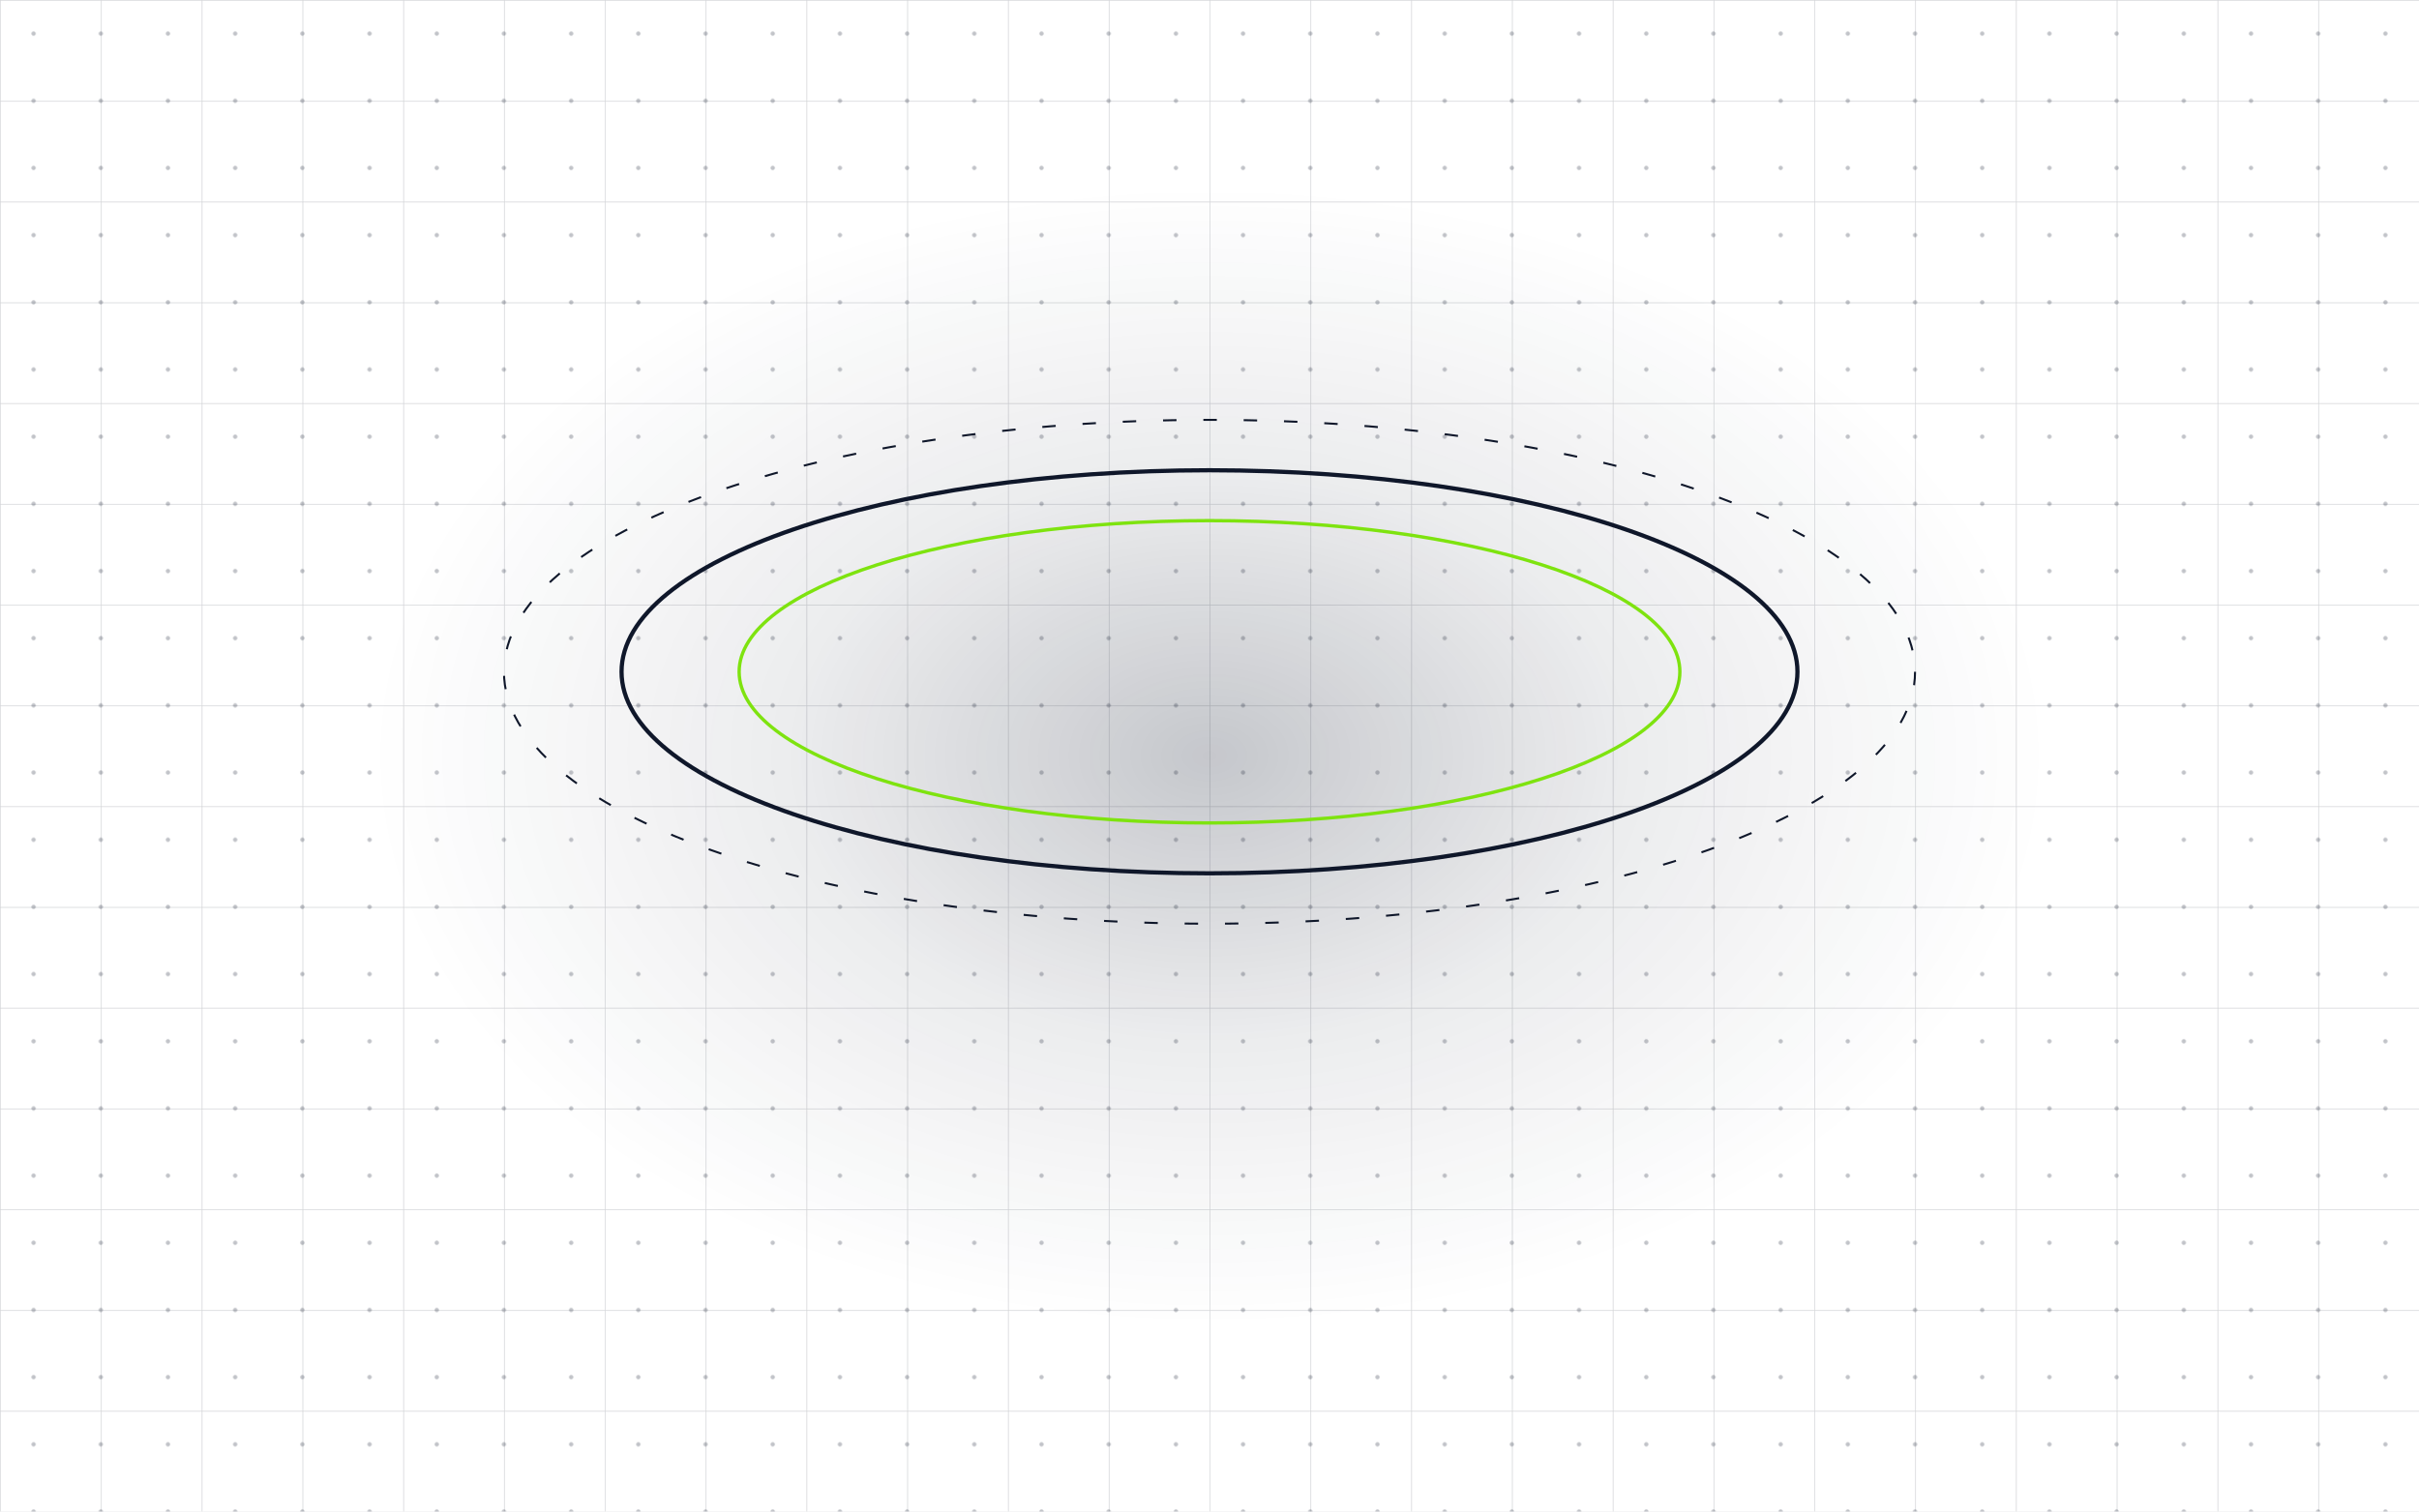
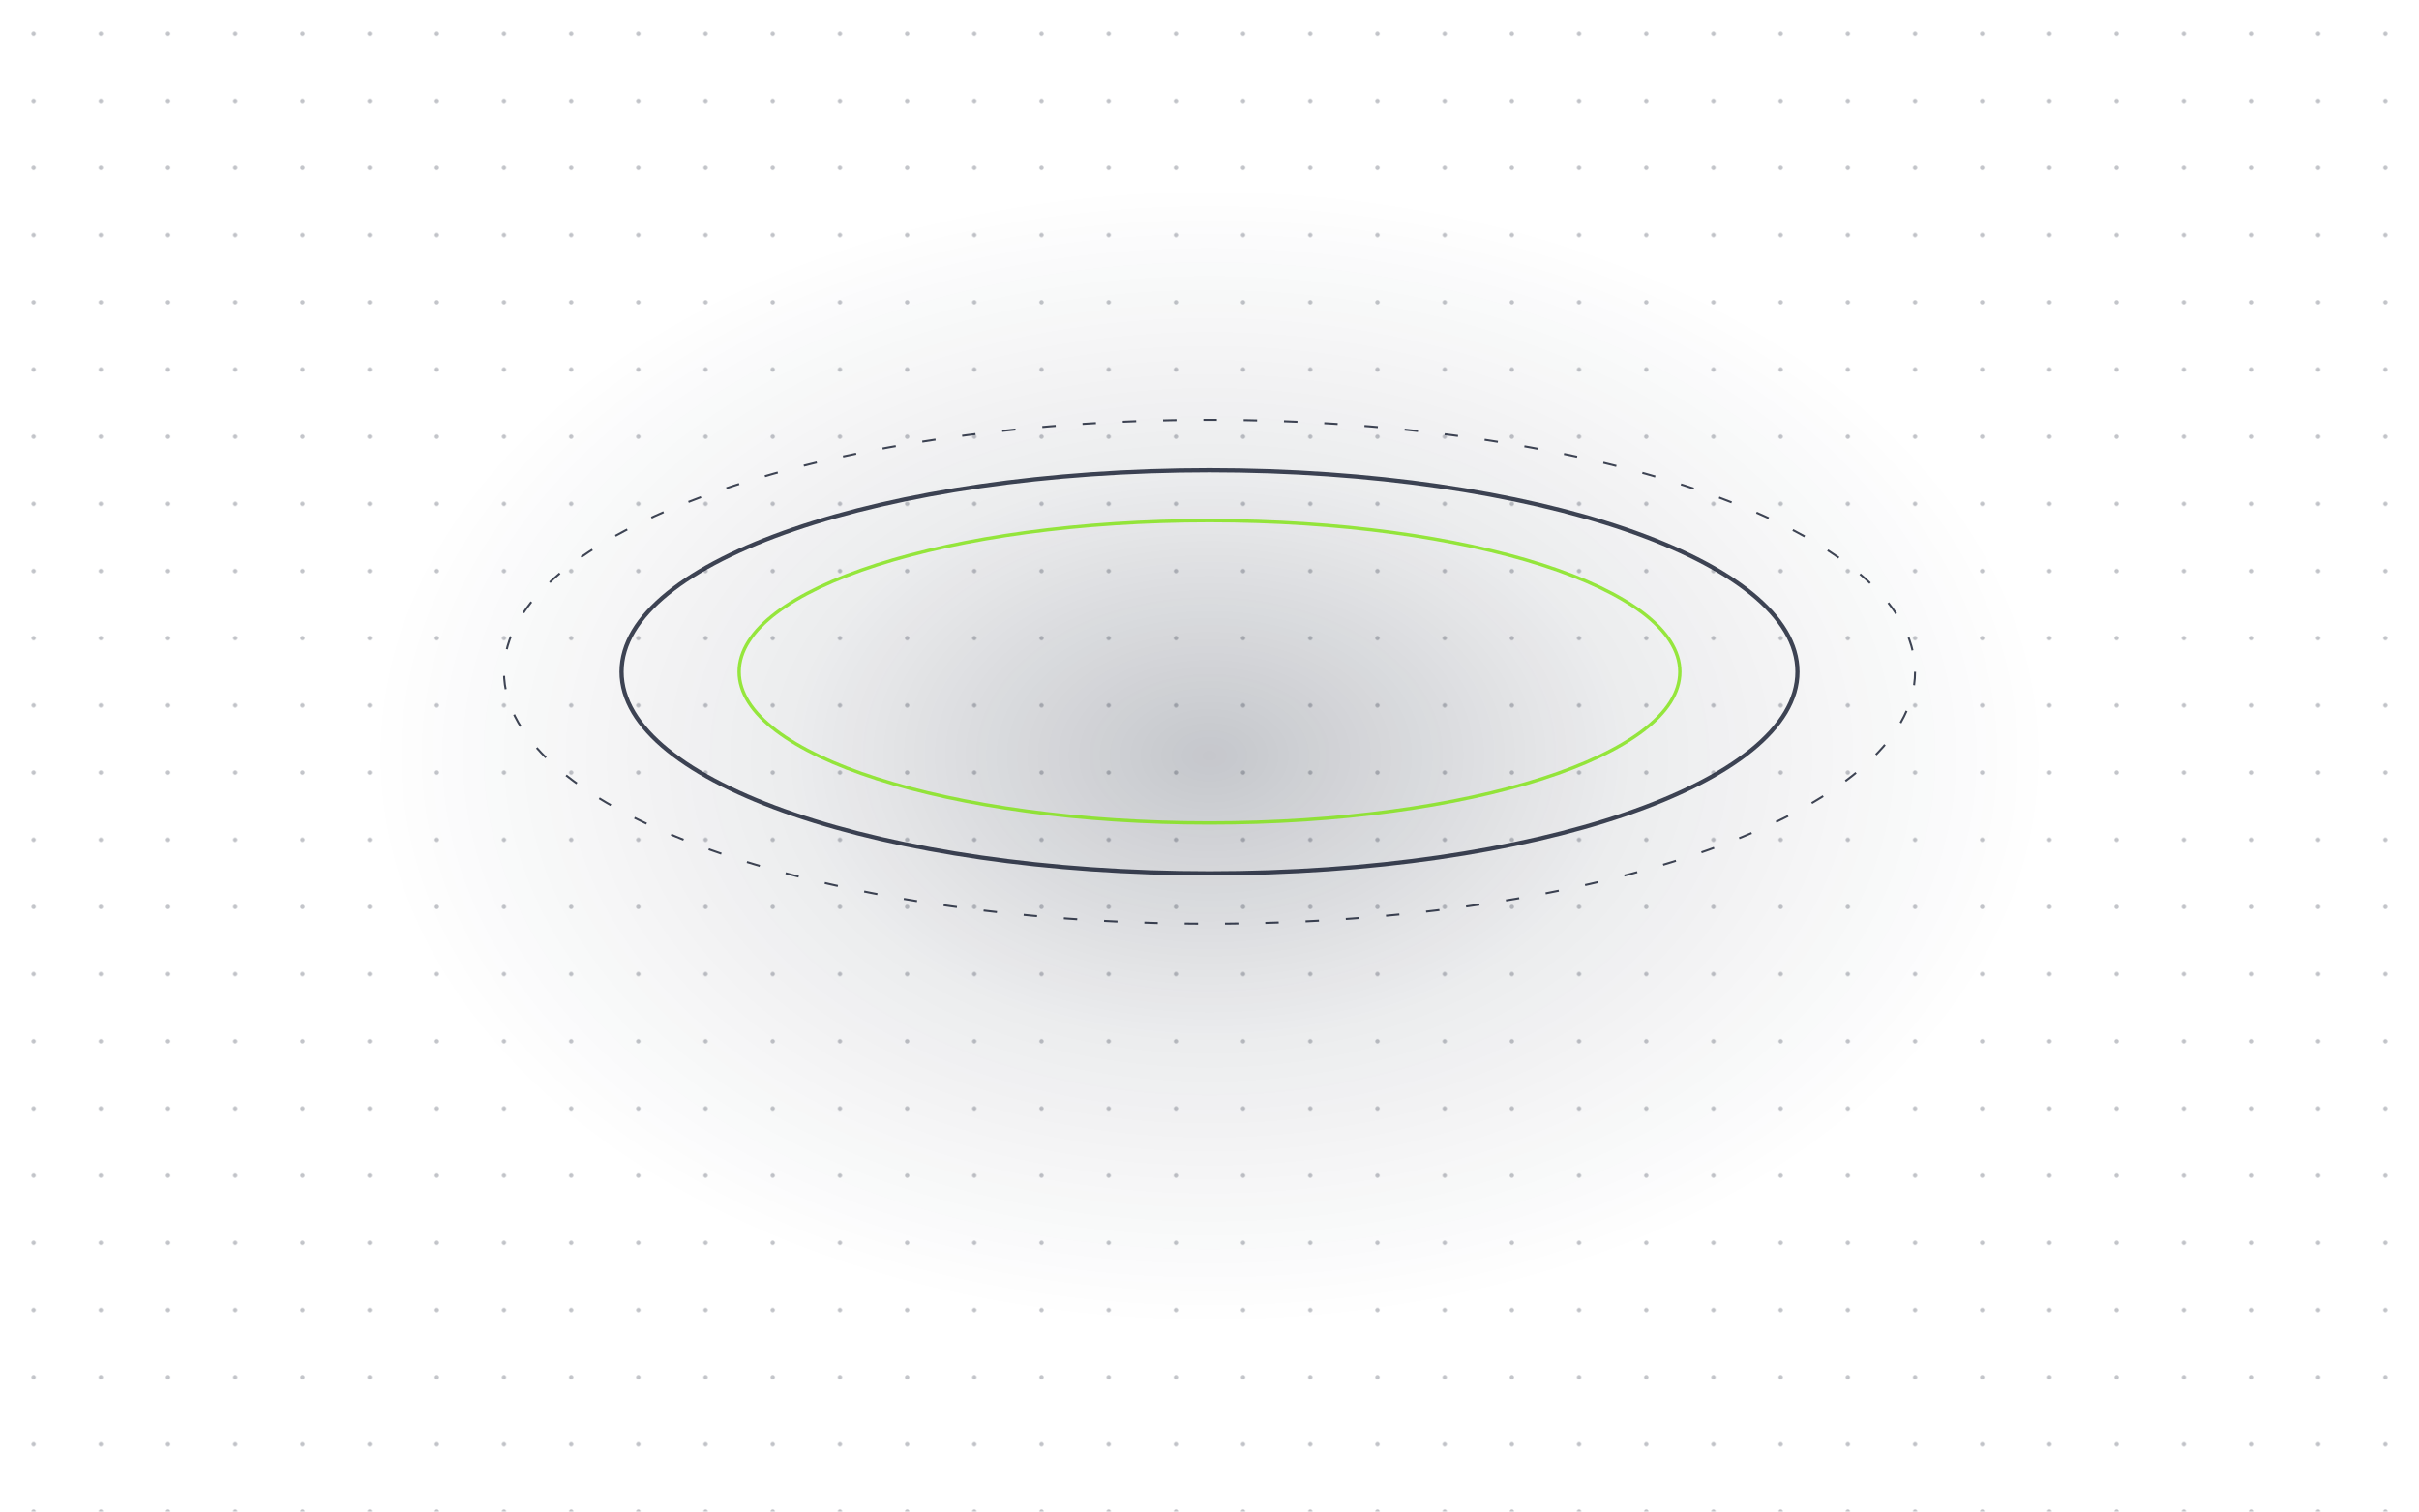
<svg xmlns="http://www.w3.org/2000/svg" viewBox="0 0 1440 900" preserveAspectRatio="xMidYMid slice">
  <defs>
    <radialGradient id="centerGlow" cx="50%" cy="50%" r="45%">
      <stop offset="0%" stop-color="#0f172a" stop-opacity="0.24" />
      <stop offset="50%" stop-color="#0f172a" stop-opacity="0.08" />
      <stop offset="100%" stop-color="#0f172a" stop-opacity="0" />
    </radialGradient>
-     <pattern id="grid" width="60" height="60" patternUnits="userSpaceOnUse">
-       <path d="M 60 0 L 0 0 0 60" fill="none" stroke="#0f172a" stroke-width="0.8" opacity="0.18" />
-     </pattern>
    <pattern id="dots" width="40" height="40" patternUnits="userSpaceOnUse">
      <circle cx="20" cy="20" r="1.3" fill="#0f172a" opacity="0.25" />
    </pattern>
  </defs>
-   <rect width="100%" height="100%" fill="url(#grid)" />
  <rect width="100%" height="100%" fill="url(#dots)" />
  <ellipse cx="720" cy="450" rx="550" ry="380" fill="url(#centerGlow)" />
-   <g opacity="1">
+   <g opacity="0.8">
    <ellipse cx="720" cy="400" rx="350" ry="120" fill="none" stroke="#0f172a" stroke-width="2.5">
      <animateTransform attributeName="transform" type="rotate" values="0 720 400;360 720 400" dur="60s" repeatCount="indefinite" />
    </ellipse>
    <ellipse cx="720" cy="400" rx="280" ry="90" fill="none" stroke="#7ee30f" stroke-width="2">
      <animateTransform attributeName="transform" type="rotate" values="360 720 400;0 720 400" dur="45s" repeatCount="indefinite" />
    </ellipse>
    <ellipse cx="720" cy="400" rx="420" ry="150" fill="none" stroke="#0f172a" stroke-width="1.2" stroke-dasharray="8 16">
      <animateTransform attributeName="transform" type="rotate" values="0 720 400;360 720 400" dur="80s" repeatCount="indefinite" />
    </ellipse>
  </g>
</svg>
